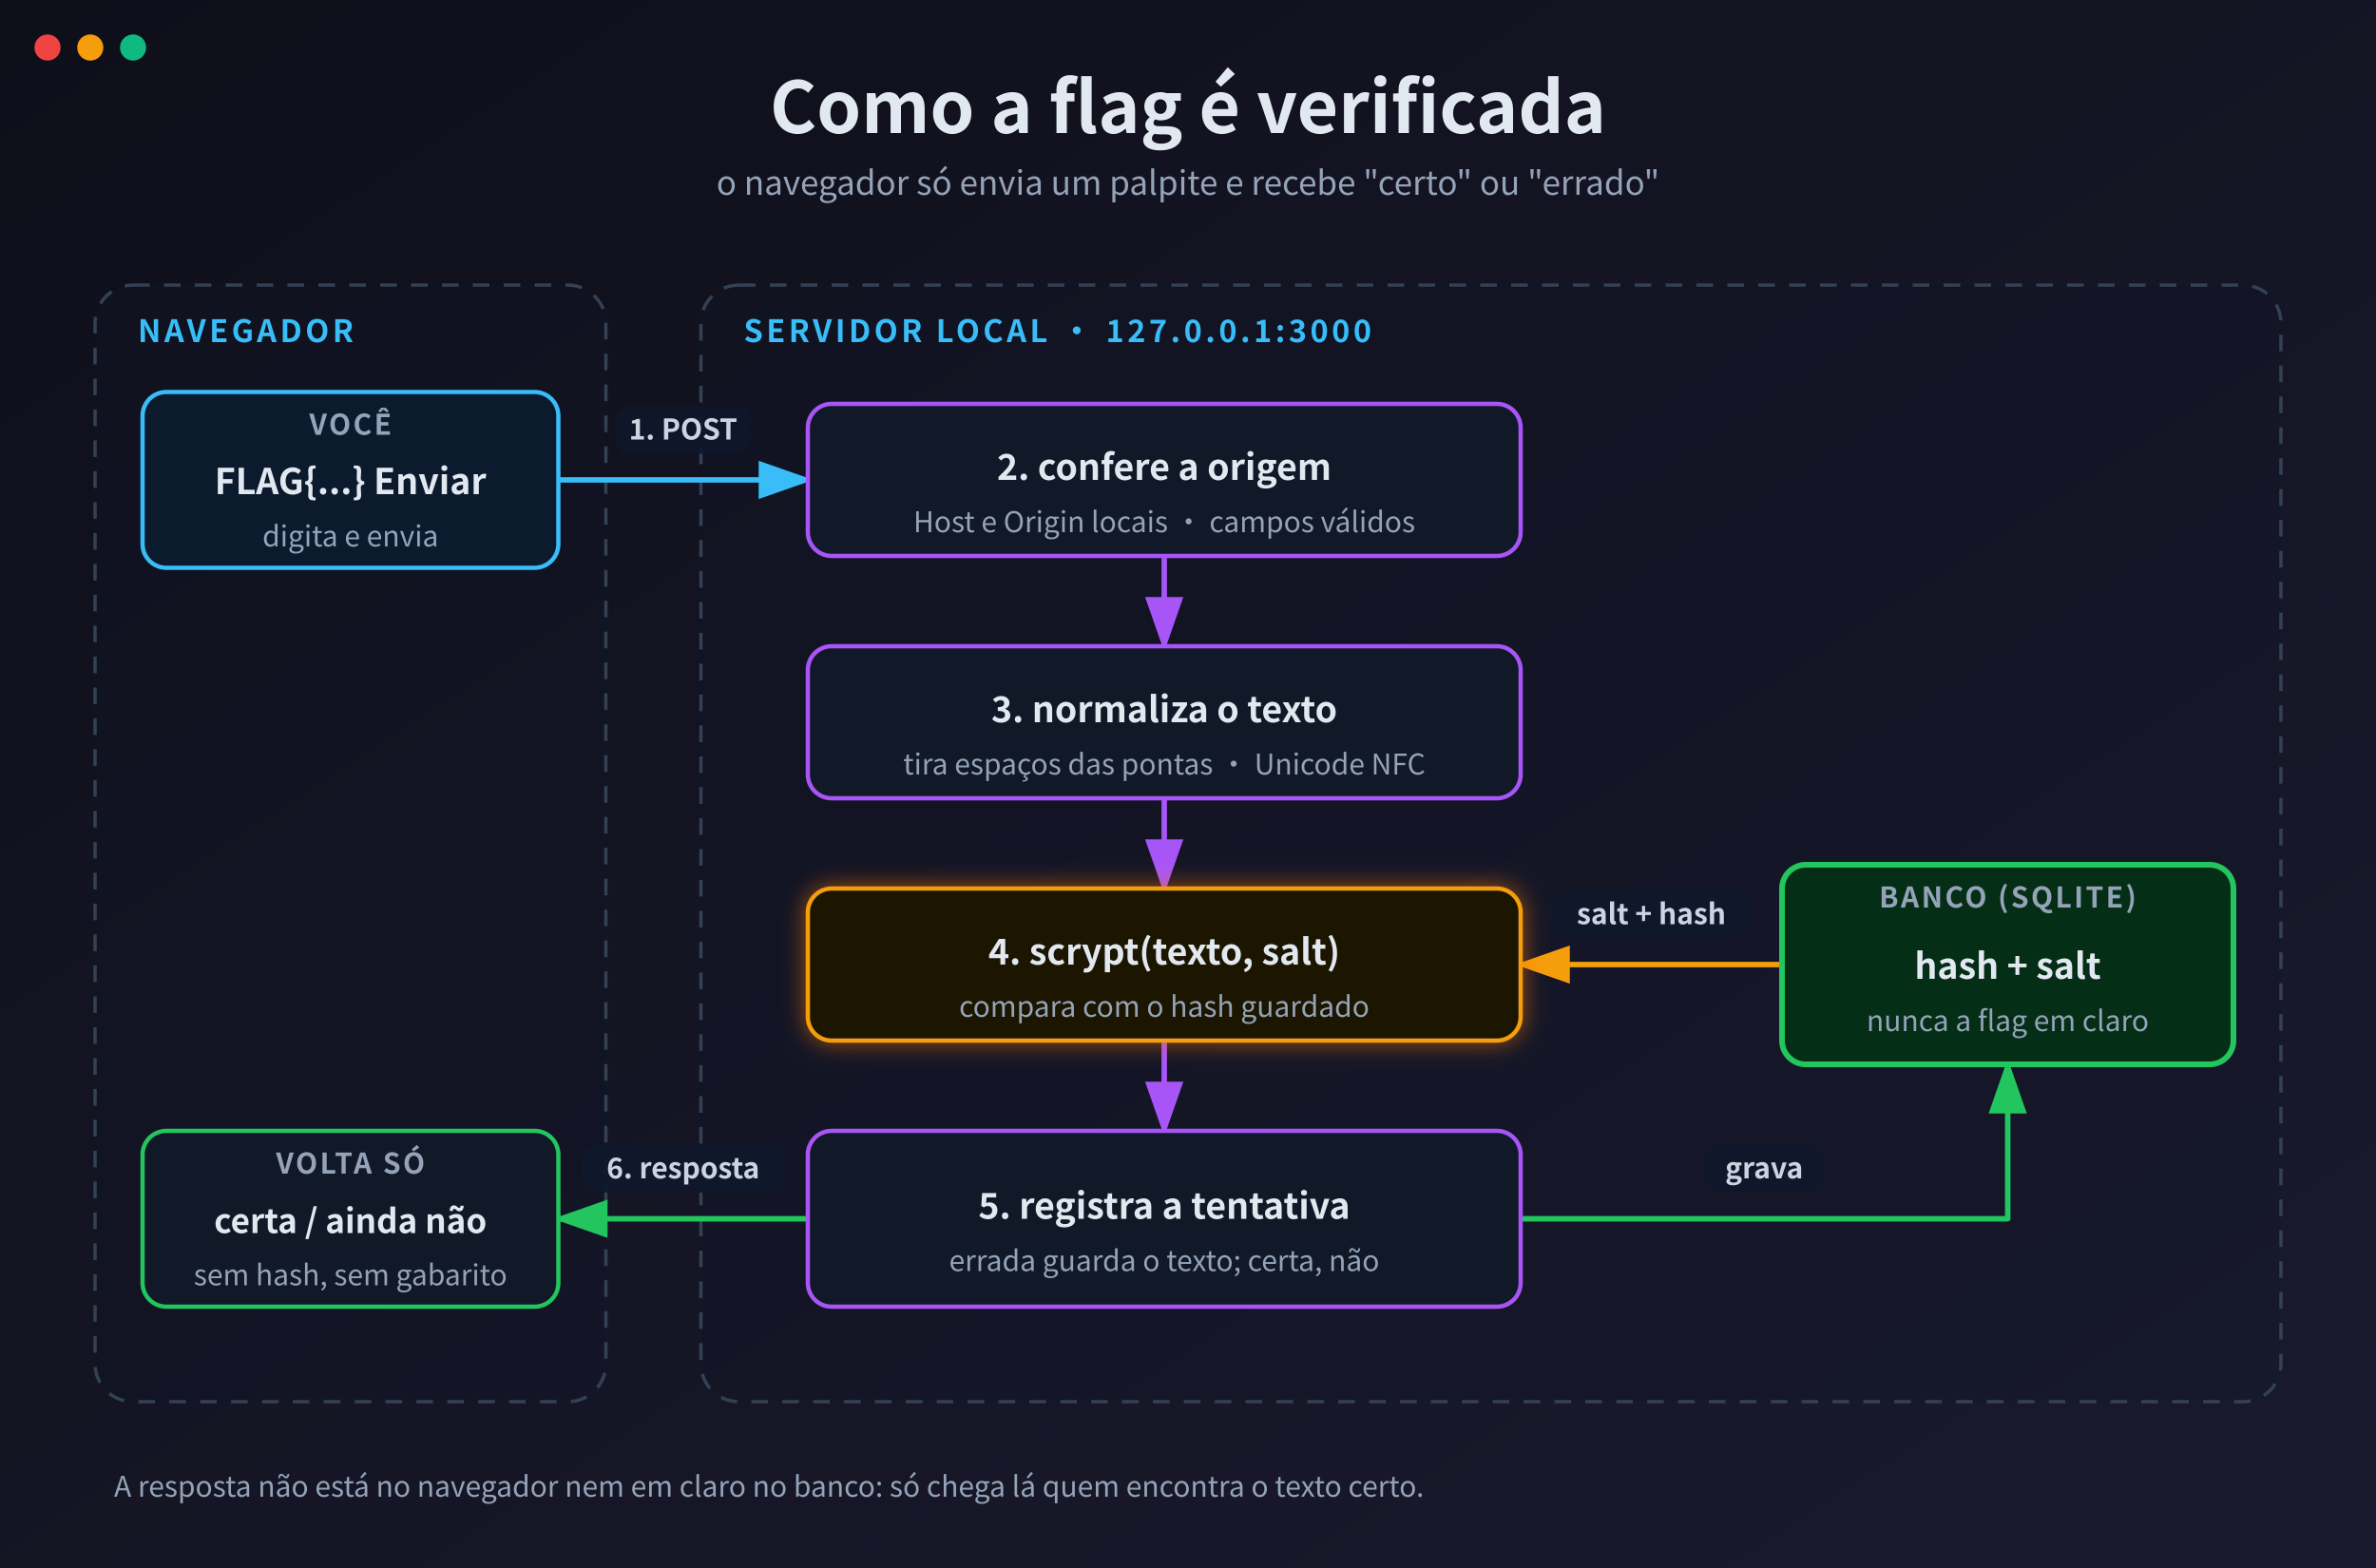
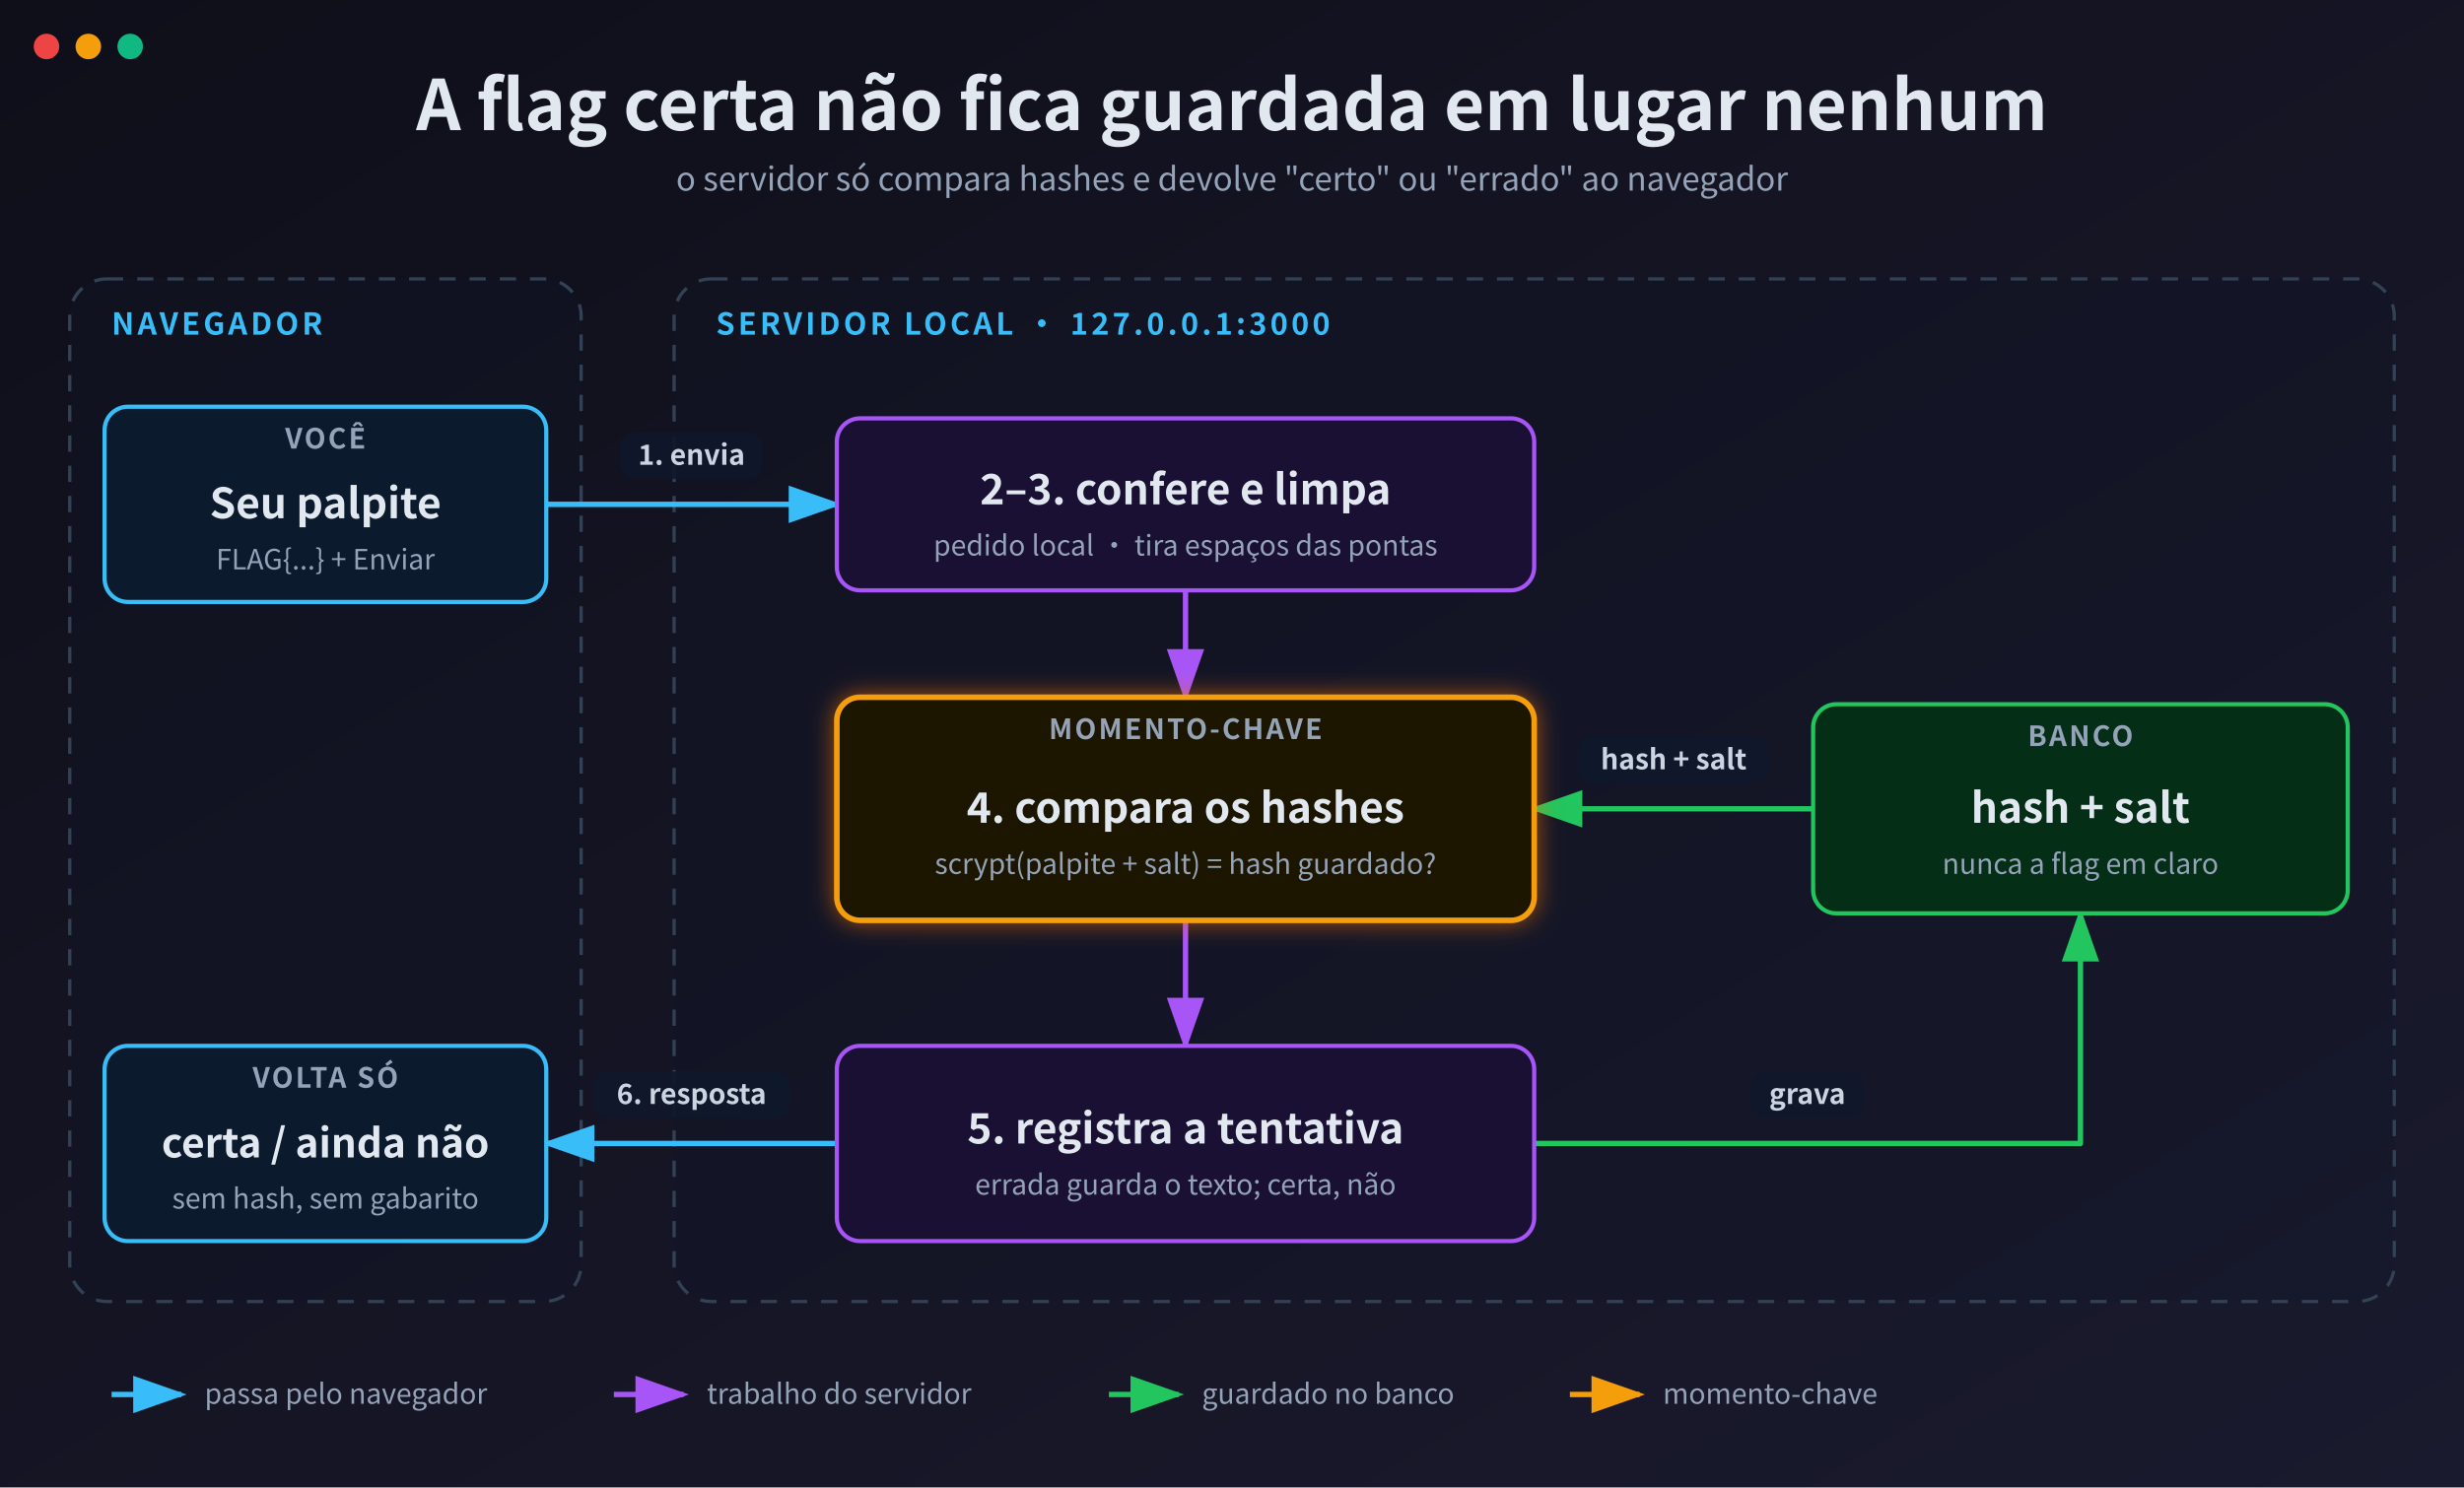
- <svg xmlns="http://www.w3.org/2000/svg" viewBox="0 0 1000 660" width="1000" height="660" data-generator="fireworks-tech-graph" data-schema-version="1" data-text-metrics="heuristic-v1" data-style-id="2" data-visual-theme="Dark Terminal" data-diagram-type="flow" data-motion-scene="" data-semantic-profile="generic" data-semantic-valid="true" data-quality-profile="standard" data-max-bends-per-edge="12" data-max-total-bends="100" data-max-route-stretch="5.0" data-max-bridged-crossings="8" data-min-node-gap="0.0" data-min-container-gutter="0.0" data-min-label-clearance="2.0" data-min-segment-length="0.0">
+ <svg xmlns="http://www.w3.org/2000/svg" viewBox="0 0 1060 640" width="1060" height="640" data-generator="fireworks-tech-graph" data-schema-version="1" data-text-metrics="heuristic-v1" data-style-id="2" data-visual-theme="Dark Terminal" data-diagram-type="architecture" data-motion-scene="" data-semantic-profile="generic" data-semantic-valid="true" data-quality-profile="standard" data-max-bends-per-edge="12" data-max-total-bends="100" data-max-route-stretch="5.0" data-max-bridged-crossings="8" data-min-node-gap="0.0" data-min-container-gutter="0.0" data-min-label-clearance="2.0" data-min-segment-length="0.0">
  <defs>
    <marker id="arrowA" markerWidth="10" markerHeight="7" refX="9" refY="3.5" orient="auto">
      <polygon points="0 0, 10 3.5, 0 7" fill="#a855f7" />
    </marker>
    <marker id="arrowB" markerWidth="10" markerHeight="7" refX="9" refY="3.5" orient="auto">
      <polygon points="0 0, 10 3.5, 0 7" fill="#22c55e" />
    </marker>
    <marker id="arrowC" markerWidth="10" markerHeight="7" refX="9" refY="3.5" orient="auto">
      <polygon points="0 0, 10 3.5, 0 7" fill="#38bdf8" />
    </marker>
    <marker id="arrowE" markerWidth="10" markerHeight="7" refX="9" refY="3.5" orient="auto">
      <polygon points="0 0, 10 3.5, 0 7" fill="#fb7185" />
    </marker>
    <marker id="arrowF" markerWidth="10" markerHeight="7" refX="9" refY="3.5" orient="auto">
      <polygon points="0 0, 10 3.5, 0 7" fill="#f59e0b" />
    </marker>
    <marker id="arrowG" markerWidth="10" markerHeight="7" refX="9" refY="3.5" orient="auto">
      <polygon points="0 0, 10 3.5, 0 7" fill="#f97316" />
    </marker>
    <marker id="arrowH" markerWidth="10" markerHeight="7" refX="9" refY="3.5" orient="auto">
      <polygon points="0 0, 10 3.5, 0 7" fill="#94a3b8" />
    </marker>
    <linearGradient id="terminalGradient" x1="0%" y1="0%" x2="100%" y2="100%">
      <stop offset="0%" stop-color="#0f0f1a" />
      <stop offset="100%" stop-color="#1a1a2e" />
    </linearGradient>
    <filter id="glowBlue" x="-30%" y="-30%" width="160%" height="160%">
      <feDropShadow dx="0" dy="0" stdDeviation="5" flood-color="#3b82f6" flood-opacity="0.65" />
    </filter>
    <filter id="glowPurple" x="-30%" y="-30%" width="160%" height="160%">
      <feDropShadow dx="0" dy="0" stdDeviation="5" flood-color="#a855f7" flood-opacity="0.72" />
    </filter>
    <filter id="glowGreen" x="-30%" y="-30%" width="160%" height="160%">
      <feDropShadow dx="0" dy="0" stdDeviation="5" flood-color="#22c55e" flood-opacity="0.62" />
    </filter>
    <filter id="glowOrange" x="-30%" y="-30%" width="160%" height="160%">
      <feDropShadow dx="0" dy="0" stdDeviation="5" flood-color="#f97316" flood-opacity="0.62" />
    </filter>
    <style>
    text { font-family: 'SF Mono', 'Fira Code', Menlo, 'Noto Sans CJK SC', 'Microsoft YaHei', 'SimHei', monospace; }
    .title { font-size: 30px; font-weight: 700; fill: #e2e8f0; }
    .subtitle { font-size: 14px; font-weight: 500; fill: #94a3b8; }
    .section { font-size: 13px; font-weight: 700; fill: #38bdf8; letter-spacing: 1.4px; }
    .section-sub { font-size: 12px; font-weight: 500; fill: #94a3b8; }
    .node-title { font-weight: 700; fill: #e2e8f0; }
    .node-sub { font-weight: 500; fill: #94a3b8; }
    .node-type { font-size: 12px; font-weight: 700; fill: #94a3b8; letter-spacing: 0.08em; }
    .arrow-label { font-size: 12px; font-weight: 600; fill: #cbd5e1; }
    .legend { font-size: 12px; font-weight: 500; fill: #94a3b8; }
    .footnote { font-size: 12px; font-weight: 500; fill: #94a3b8; }
    .metric-label { font-size: 8.5px; font-weight: 700; fill: #94a3b8; text-transform: uppercase; }
    .metric-value { font-size: 9.5px; font-weight: 700; fill: #e2e8f0; }
    </style>
  </defs>
-   <rect data-graph-role="background" width="1000.0" height="660.0" fill="url(#terminalGradient)" />
+   <rect data-graph-role="background" width="1060.0" height="640.0" fill="url(#terminalGradient)" />
  <circle cx="20.0" cy="20" r="5.5" fill="#ef4444" />
  <circle cx="38.0" cy="20" r="5.5" fill="#f59e0b" />
  <circle cx="56.0" cy="20" r="5.5" fill="#10b981" />
-   <text x="500.0" y="56" text-anchor="middle" class="title">Como a flag é verificada</text>
-   <text x="500.0" y="82" text-anchor="middle" class="subtitle">o navegador só envia um palpite e recebe "certo" ou "errado"</text>
-   <g id="cliente" data-graph-role="container" data-container-id="cliente" data-semantic-role="boundary" data-graph-bounds="40,120,255,590">
-     <rect data-graph-role="container" x="40.0" y="120.0" width="215.0" height="470.0" rx="16.0" fill="rgba(15,23,42,0.28)" stroke="#334155" stroke-width="1.4" stroke-dasharray="7 6" />
-     <text x="58.0" y="144.0" class="section">NAVEGADOR</text>
-     <rect id="cliente-header" data-graph-role="reserved" data-reserved-kind="container-header" x="48" y="126" width="97.86" height="30" fill="none" stroke="none" />
+   <text x="530.0" y="56" text-anchor="middle" class="title">A flag certa não fica guardada em lugar nenhum</text>
+   <text x="530.0" y="82" text-anchor="middle" class="subtitle">o servidor só compara hashes e devolve "certo" ou "errado" ao navegador</text>
+   <g id="nav" data-graph-role="container" data-container-id="nav" data-semantic-role="boundary" data-graph-bounds="30,120,250,560">
+     <rect data-graph-role="container" x="30.0" y="120.0" width="220.0" height="440.0" rx="16.0" fill="rgba(15,23,42,0.28)" stroke="#334155" stroke-width="1.4" stroke-dasharray="7 6" />
+     <text x="48.0" y="144.0" class="section">NAVEGADOR</text>
+     <rect id="nav-header" data-graph-role="reserved" data-reserved-kind="container-header" x="38" y="126" width="97.86" height="30" fill="none" stroke="none" />
  </g>
-   <g id="servidor" data-graph-role="container" data-container-id="servidor" data-semantic-role="boundary" data-graph-bounds="295,120,960,590">
-     <rect data-graph-role="container" x="295.0" y="120.0" width="665.0" height="470.0" rx="16.0" fill="rgba(15,23,42,0.28)" stroke="#334155" stroke-width="1.4" stroke-dasharray="7 6" />
-     <text x="313.0" y="144.0" class="section">SERVIDOR LOCAL · 127.0.0.1:3000</text>
-     <rect id="servidor-header" data-graph-role="reserved" data-reserved-kind="container-header" x="303" y="126" width="238.26" height="30" fill="none" stroke="none" />
+   <g id="srv" data-graph-role="container" data-container-id="srv" data-semantic-role="boundary" data-graph-bounds="290,120,1030,560">
+     <rect data-graph-role="container" x="290.0" y="120.0" width="740.0" height="440.0" rx="16.0" fill="rgba(15,23,42,0.28)" stroke="#334155" stroke-width="1.4" stroke-dasharray="7 6" />
+     <text x="308.0" y="144.0" class="section">SERVIDOR LOCAL · 127.0.0.1:3000</text>
+     <rect id="srv-header" data-graph-role="reserved" data-reserved-kind="container-header" x="298" y="126" width="238.26" height="30" fill="none" stroke="none" />
  </g>
-   <path id="e1-post" data-graph-role="edge" data-edge-id="e1-post" data-source="form" data-target="guarda" data-edge-kind="flow" data-topic-id="" data-flow="read" data-motion-role="" data-motion-stage="" data-motion-order="" data-protocol="" data-via="" data-critical-path-id="" data-critical-hop="" data-critical-hops="" data-critical="false" data-bends="0" data-route-stretch="1.0" data-bridges="" d="M 235,202 L 340,202" fill="none" stroke="#38bdf8" stroke-width="2.3" stroke-linecap="round" stroke-linejoin="round" marker-end="url(#arrowC)" />
-   <path id="e2" data-graph-role="edge" data-edge-id="e2" data-source="guarda" data-target="normaliza" data-edge-kind="flow" data-topic-id="" data-flow="control" data-motion-role="" data-motion-stage="" data-motion-order="" data-protocol="" data-via="" data-critical-path-id="" data-critical-hop="" data-critical-hops="" data-critical="false" data-bends="0" data-route-stretch="1.0" data-bridges="" d="M 490,234 L 490,272" fill="none" stroke="#a855f7" stroke-width="2.3" stroke-linecap="round" stroke-linejoin="round" marker-end="url(#arrowA)" />
-   <path id="e3" data-graph-role="edge" data-edge-id="e3" data-source="normaliza" data-target="scrypt" data-edge-kind="flow" data-topic-id="" data-flow="control" data-motion-role="" data-motion-stage="" data-motion-order="" data-protocol="" data-via="" data-critical-path-id="" data-critical-hop="" data-critical-hops="" data-critical="false" data-bends="0" data-route-stretch="1.0" data-bridges="" d="M 490,336 L 490,374" fill="none" stroke="#a855f7" stroke-width="2.3" stroke-linecap="round" stroke-linejoin="round" marker-end="url(#arrowA)" />
-   <path id="e4" data-graph-role="edge" data-edge-id="e4" data-source="scrypt" data-target="registra" data-edge-kind="flow" data-topic-id="" data-flow="control" data-motion-role="" data-motion-stage="" data-motion-order="" data-protocol="" data-via="" data-critical-path-id="" data-critical-hop="" data-critical-hops="" data-critical="false" data-bends="0" data-route-stretch="1.0" data-bridges="" d="M 490,438 L 490,476" fill="none" stroke="#a855f7" stroke-width="2.3" stroke-linecap="round" stroke-linejoin="round" marker-end="url(#arrowA)" />
-   <path id="e-hash" data-graph-role="edge" data-edge-id="e-hash" data-source="banco" data-target="scrypt" data-edge-kind="flow" data-topic-id="" data-flow="async" data-motion-role="" data-motion-stage="" data-motion-order="" data-protocol="" data-via="" data-critical-path-id="" data-critical-hop="" data-critical-hops="" data-critical="false" data-bends="0" data-route-stretch="1.0" data-bridges="" d="M 750,406 L 640,406" fill="none" stroke="#f59e0b" stroke-width="2.3" stroke-linecap="round" stroke-linejoin="round" marker-end="url(#arrowF)" />
-   <path id="e-grava" data-graph-role="edge" data-edge-id="e-grava" data-source="registra" data-target="banco" data-edge-kind="flow" data-topic-id="" data-flow="write" data-motion-role="" data-motion-stage="" data-motion-order="" data-protocol="" data-via="" data-critical-path-id="" data-critical-hop="" data-critical-hops="" data-critical="false" data-bends="1" data-route-stretch="1.0" data-bridges="" d="M 640,513 L 845,513 L 845,448" fill="none" stroke="#22c55e" stroke-width="2.3" stroke-linecap="round" stroke-linejoin="round" marker-end="url(#arrowB)" />
-   <path id="e6-resp" data-graph-role="edge" data-edge-id="e6-resp" data-source="registra" data-target="resposta" data-edge-kind="flow" data-topic-id="" data-flow="write" data-motion-role="" data-motion-stage="" data-motion-order="" data-protocol="" data-via="" data-critical-path-id="" data-critical-hop="" data-critical-hops="" data-critical="false" data-bends="0" data-route-stretch="1.0" data-bridges="" d="M 340,513 L 235,513" fill="none" stroke="#22c55e" stroke-width="2.3" stroke-linecap="round" stroke-linejoin="round" marker-end="url(#arrowB)" />
-   <g id="node-form" data-graph-role="node" data-node-id="form" data-semantic-role="rect" data-motion-role="" data-motion-stage="" data-motion-order="" data-parent="" data-deployment-id="" data-topic-id="" data-span-id="" data-station-order="" data-status="" data-start-ms="" data-duration-ms="" data-parent-span="" data-graph-bounds="60,165,235,239">
-     <rect x="60.0" y="165.0" width="175.0" height="74.0" rx="10.0" fill="#0c1a2e" stroke="#38bdf8" stroke-width="1.8" />
-     <text x="147.5" y="183.0" text-anchor="middle" class="node-type">VOCÊ</text>
-     <text data-text-role="title" data-full-text="FLAG{...} Enviar" data-text-max-width="151.0" x="147.5" y="208.0" text-anchor="middle" class="node-title" font-size="15.0">FLAG{...} Enviar</text>
-     <text data-text-role="subtitle" data-full-text="digita e envia" data-text-max-width="151.0" x="147.5" y="230.0" text-anchor="middle" class="node-sub" font-size="12">digita e envia</text>
+   <path id="e1" data-graph-role="edge" data-edge-id="e1" data-source="form" data-target="prep" data-edge-kind="flow" data-topic-id="" data-flow="read" data-motion-role="" data-motion-stage="" data-motion-order="" data-protocol="" data-via="" data-critical-path-id="" data-critical-hop="" data-critical-hops="" data-critical="false" data-bends="0" data-route-stretch="1.0" data-bridges="" d="M 235,217 L 360,217" fill="none" stroke="#38bdf8" stroke-width="2.3" stroke-linecap="round" stroke-linejoin="round" marker-end="url(#arrowC)" />
+   <path id="e2" data-graph-role="edge" data-edge-id="e2" data-source="prep" data-target="comp" data-edge-kind="flow" data-topic-id="" data-flow="control" data-motion-role="" data-motion-stage="" data-motion-order="" data-protocol="" data-via="" data-critical-path-id="" data-critical-hop="" data-critical-hops="" data-critical="false" data-bends="0" data-route-stretch="1.0" data-bridges="" d="M 510,254 L 510,300" fill="none" stroke="#a855f7" stroke-width="2.3" stroke-linecap="round" stroke-linejoin="round" marker-end="url(#arrowA)" />
+   <path id="e3" data-graph-role="edge" data-edge-id="e3" data-source="banco" data-target="comp" data-edge-kind="flow" data-topic-id="" data-flow="write" data-motion-role="" data-motion-stage="" data-motion-order="" data-protocol="" data-via="" data-critical-path-id="" data-critical-hop="" data-critical-hops="" data-critical="false" data-bends="0" data-route-stretch="1.0" data-bridges="" d="M 780,348 L 660,348" fill="none" stroke="#22c55e" stroke-width="2.3" stroke-linecap="round" stroke-linejoin="round" marker-end="url(#arrowB)" />
+   <path id="e4" data-graph-role="edge" data-edge-id="e4" data-source="comp" data-target="reg" data-edge-kind="flow" data-topic-id="" data-flow="control" data-motion-role="" data-motion-stage="" data-motion-order="" data-protocol="" data-via="" data-critical-path-id="" data-critical-hop="" data-critical-hops="" data-critical="false" data-bends="0" data-route-stretch="1.0" data-bridges="" d="M 510,396 L 510,450" fill="none" stroke="#a855f7" stroke-width="2.3" stroke-linecap="round" stroke-linejoin="round" marker-end="url(#arrowA)" />
+   <path id="e5" data-graph-role="edge" data-edge-id="e5" data-source="reg" data-target="banco" data-edge-kind="flow" data-topic-id="" data-flow="write" data-motion-role="" data-motion-stage="" data-motion-order="" data-protocol="" data-via="" data-critical-path-id="" data-critical-hop="" data-critical-hops="" data-critical="false" data-bends="1" data-route-stretch="1.0" data-bridges="" d="M 660,492 L 895,492 L 895,393" fill="none" stroke="#22c55e" stroke-width="2.3" stroke-linecap="round" stroke-linejoin="round" marker-end="url(#arrowB)" />
+   <path id="e6" data-graph-role="edge" data-edge-id="e6" data-source="reg" data-target="resp" data-edge-kind="flow" data-topic-id="" data-flow="read" data-motion-role="" data-motion-stage="" data-motion-order="" data-protocol="" data-via="" data-critical-path-id="" data-critical-hop="" data-critical-hops="" data-critical="false" data-bends="0" data-route-stretch="1.0" data-bridges="" d="M 360,492 L 235,492" fill="none" stroke="#38bdf8" stroke-width="2.3" stroke-linecap="round" stroke-linejoin="round" marker-end="url(#arrowC)" />
+   <g id="node-form" data-graph-role="node" data-node-id="form" data-semantic-role="rect" data-motion-role="" data-motion-stage="" data-motion-order="" data-parent="" data-deployment-id="" data-topic-id="" data-span-id="" data-station-order="" data-status="" data-start-ms="" data-duration-ms="" data-parent-span="" data-graph-bounds="45,175,235,259">
+     <rect x="45.0" y="175.0" width="190.0" height="84.0" rx="10.0" fill="#0c1a2e" stroke="#38bdf8" stroke-width="1.8" />
+     <text x="140.0" y="193.0" text-anchor="middle" class="node-type">VOCÊ</text>
+     <text data-text-role="title" data-full-text="Seu palpite" data-text-max-width="166.0" x="140.0" y="223.0" text-anchor="middle" class="node-title" font-size="18">Seu palpite</text>
+     <text data-text-role="subtitle" data-full-text="FLAG{...} + Enviar" data-text-max-width="166.0" x="140.0" y="245.0" text-anchor="middle" class="node-sub" font-size="12">FLAG{...} + Enviar</text>
  </g>
-   <g id="node-resposta" data-graph-role="node" data-node-id="resposta" data-semantic-role="rect" data-motion-role="" data-motion-stage="" data-motion-order="" data-parent="" data-deployment-id="" data-topic-id="" data-span-id="" data-station-order="" data-status="" data-start-ms="" data-duration-ms="" data-parent-span="" data-graph-bounds="60,476,235,550">
-     <rect x="60.0" y="476.0" width="175.0" height="74.0" rx="10.0" fill="#111827" stroke="#22c55e" stroke-width="1.8" />
-     <text x="147.5" y="494.0" text-anchor="middle" class="node-type">VOLTA SÓ</text>
-     <text data-text-role="title" data-full-text="certa / ainda não" data-text-max-width="151.0" x="147.5" y="519.0" text-anchor="middle" class="node-title" font-size="14.0">certa / ainda não</text>
-     <text data-text-role="subtitle" data-full-text="sem hash, sem gabarito" data-text-max-width="151.0" x="147.5" y="541.0" text-anchor="middle" class="node-sub" font-size="12">sem hash, sem gabarito</text>
+   <g id="node-resp" data-graph-role="node" data-node-id="resp" data-semantic-role="rect" data-motion-role="" data-motion-stage="" data-motion-order="" data-parent="" data-deployment-id="" data-topic-id="" data-span-id="" data-station-order="" data-status="" data-start-ms="" data-duration-ms="" data-parent-span="" data-graph-bounds="45,450,235,534">
+     <rect x="45.0" y="450.0" width="190.0" height="84.0" rx="10.0" fill="#0c1a2e" stroke="#38bdf8" stroke-width="1.8" />
+     <text x="140.0" y="468.0" text-anchor="middle" class="node-type">VOLTA SÓ</text>
+     <text data-text-role="title" data-full-text="certa / ainda não" data-text-max-width="166.0" x="140.0" y="498.0" text-anchor="middle" class="node-title" font-size="17.19">certa / ainda não</text>
+     <text data-text-role="subtitle" data-full-text="sem hash, sem gabarito" data-text-max-width="166.0" x="140.0" y="520.0" text-anchor="middle" class="node-sub" font-size="12">sem hash, sem gabarito</text>
  </g>
-   <g id="node-guarda" data-graph-role="node" data-node-id="guarda" data-semantic-role="rect" data-motion-role="" data-motion-stage="" data-motion-order="" data-parent="" data-deployment-id="" data-topic-id="" data-span-id="" data-station-order="" data-status="" data-start-ms="" data-duration-ms="" data-parent-span="" data-graph-bounds="340,170,640,234">
-     <rect x="340.0" y="170.0" width="300.0" height="64.0" rx="10.0" fill="#111827" stroke="#a855f7" stroke-width="1.8" />
-     <text data-text-role="title" data-full-text="2. confere a origem" data-text-max-width="276.0" x="490.0" y="202.0" text-anchor="middle" class="node-title" font-size="15.0">2. confere a origem</text>
-     <text data-text-role="subtitle" data-full-text="Host e Origin locais · campos válidos" data-text-max-width="276.0" x="490.0" y="224.0" text-anchor="middle" class="node-sub" font-size="12">Host e Origin locais · campos válidos</text>
+   <g id="node-prep" data-graph-role="node" data-node-id="prep" data-semantic-role="rect" data-motion-role="" data-motion-stage="" data-motion-order="" data-parent="" data-deployment-id="" data-topic-id="" data-span-id="" data-station-order="" data-status="" data-start-ms="" data-duration-ms="" data-parent-span="" data-graph-bounds="360,180,660,254">
+     <rect x="360.0" y="180.0" width="300.0" height="74.0" rx="10.0" fill="#1a1033" stroke="#a855f7" stroke-width="1.8" />
+     <text data-text-role="title" data-full-text="2–3. confere e limpa" data-text-max-width="276.0" x="510.0" y="217.0" text-anchor="middle" class="node-title" font-size="18">2–3. confere e limpa</text>
+     <text data-text-role="subtitle" data-full-text="pedido local · tira espaços das pontas" data-text-max-width="276.0" x="510.0" y="239.0" text-anchor="middle" class="node-sub" font-size="12">pedido local · tira espaços das pontas</text>
  </g>
-   <g id="node-normaliza" data-graph-role="node" data-node-id="normaliza" data-semantic-role="rect" data-motion-role="" data-motion-stage="" data-motion-order="" data-parent="" data-deployment-id="" data-topic-id="" data-span-id="" data-station-order="" data-status="" data-start-ms="" data-duration-ms="" data-parent-span="" data-graph-bounds="340,272,640,336">
-     <rect x="340.0" y="272.0" width="300.0" height="64.0" rx="10.0" fill="#111827" stroke="#a855f7" stroke-width="1.8" />
-     <text data-text-role="title" data-full-text="3. normaliza o texto" data-text-max-width="276.0" x="490.0" y="304.0" text-anchor="middle" class="node-title" font-size="15.0">3. normaliza o texto</text>
-     <text data-text-role="subtitle" data-full-text="tira espaços das pontas · Unicode NFC" data-text-max-width="276.0" x="490.0" y="326.0" text-anchor="middle" class="node-sub" font-size="12">tira espaços das pontas · Unicode NFC</text>
+   <g id="node-comp" data-graph-role="node" data-node-id="comp" data-semantic-role="rect" data-motion-role="" data-motion-stage="" data-motion-order="" data-parent="" data-deployment-id="" data-topic-id="" data-span-id="" data-station-order="" data-status="" data-start-ms="" data-duration-ms="" data-parent-span="" data-graph-bounds="360,300,660,396">
+     <rect x="360.0" y="300.0" width="300.0" height="96.0" rx="10.0" fill="#1c1405" stroke="#f59e0b" stroke-width="2.4" filter="url(#glowOrange)" />
+     <text x="510.0" y="318.0" text-anchor="middle" class="node-type">MOMENTO-CHAVE</text>
+     <text data-text-role="title" data-full-text="4. compara os hashes" data-text-max-width="276.0" x="510.0" y="354.0" text-anchor="middle" class="node-title" font-size="18">4. compara os hashes</text>
+     <text data-text-role="subtitle" data-full-text="scrypt(palpite + salt) = hash guardado?" data-text-max-width="276.0" x="510.0" y="376.0" text-anchor="middle" class="node-sub" font-size="12">scrypt(palpite + salt) = hash guardado?</text>
  </g>
-   <g id="node-scrypt" data-graph-role="node" data-node-id="scrypt" data-semantic-role="rect" data-motion-role="" data-motion-stage="" data-motion-order="" data-parent="" data-deployment-id="" data-topic-id="" data-span-id="" data-station-order="" data-status="" data-start-ms="" data-duration-ms="" data-parent-span="" data-graph-bounds="340,374,640,438">
-     <rect x="340.0" y="374.0" width="300.0" height="64.0" rx="10.0" fill="#1c1405" stroke="#f59e0b" stroke-width="1.8" filter="url(#glowOrange)" />
-     <text data-text-role="title" data-full-text="4. scrypt(texto, salt)" data-text-max-width="276.0" x="490.0" y="406.0" text-anchor="middle" class="node-title" font-size="15.0">4. scrypt(texto, salt)</text>
-     <text data-text-role="subtitle" data-full-text="compara com o hash guardado" data-text-max-width="276.0" x="490.0" y="428.0" text-anchor="middle" class="node-sub" font-size="12">compara com o hash guardado</text>
+   <g id="node-reg" data-graph-role="node" data-node-id="reg" data-semantic-role="rect" data-motion-role="" data-motion-stage="" data-motion-order="" data-parent="" data-deployment-id="" data-topic-id="" data-span-id="" data-station-order="" data-status="" data-start-ms="" data-duration-ms="" data-parent-span="" data-graph-bounds="360,450,660,534">
+     <rect x="360.0" y="450.0" width="300.0" height="84.0" rx="10.0" fill="#1a1033" stroke="#a855f7" stroke-width="1.8" />
+     <text data-text-role="title" data-full-text="5. registra a tentativa" data-text-max-width="276.0" x="510.0" y="492.0" text-anchor="middle" class="node-title" font-size="18">5. registra a tentativa</text>
+     <text data-text-role="subtitle" data-full-text="errada guarda o texto; certa, não" data-text-max-width="276.0" x="510.0" y="514.0" text-anchor="middle" class="node-sub" font-size="12">errada guarda o texto; certa, não</text>
  </g>
-   <g id="node-registra" data-graph-role="node" data-node-id="registra" data-semantic-role="rect" data-motion-role="" data-motion-stage="" data-motion-order="" data-parent="" data-deployment-id="" data-topic-id="" data-span-id="" data-station-order="" data-status="" data-start-ms="" data-duration-ms="" data-parent-span="" data-graph-bounds="340,476,640,550">
-     <rect x="340.0" y="476.0" width="300.0" height="74.0" rx="10.0" fill="#111827" stroke="#a855f7" stroke-width="1.8" />
-     <text data-text-role="title" data-full-text="5. registra a tentativa" data-text-max-width="276.0" x="490.0" y="513.0" text-anchor="middle" class="node-title" font-size="15.0">5. registra a tentativa</text>
-     <text data-text-role="subtitle" data-full-text="errada guarda o texto; certa, não" data-text-max-width="276.0" x="490.0" y="535.0" text-anchor="middle" class="node-sub" font-size="12">errada guarda o texto; certa, não</text>
+   <g id="node-banco" data-graph-role="node" data-node-id="banco" data-semantic-role="rect" data-motion-role="" data-motion-stage="" data-motion-order="" data-parent="" data-deployment-id="" data-topic-id="" data-span-id="" data-station-order="" data-status="" data-start-ms="" data-duration-ms="" data-parent-span="" data-graph-bounds="780,303,1010,393">
+     <rect x="780.0" y="303.0" width="230.0" height="90.0" rx="10.0" fill="#052e16" stroke="#22c55e" stroke-width="1.8" />
+     <text x="895.0" y="321.0" text-anchor="middle" class="node-type">BANCO</text>
+     <text data-text-role="title" data-full-text="hash + salt" data-text-max-width="206.0" x="895.0" y="354.0" text-anchor="middle" class="node-title" font-size="18">hash + salt</text>
+     <text data-text-role="subtitle" data-full-text="nunca a flag em claro" data-text-max-width="206.0" x="895.0" y="376.0" text-anchor="middle" class="node-sub" font-size="12">nunca a flag em claro</text>
  </g>
-   <g id="node-banco" data-graph-role="node" data-node-id="banco" data-semantic-role="rect" data-motion-role="" data-motion-stage="" data-motion-order="" data-parent="" data-deployment-id="" data-topic-id="" data-span-id="" data-station-order="" data-status="" data-start-ms="" data-duration-ms="" data-parent-span="" data-graph-bounds="750,364,940,448">
-     <rect x="750.0" y="364.0" width="190.0" height="84.0" rx="10.0" fill="#052e16" stroke="#22c55e" stroke-width="2.4" />
-     <text x="845.0" y="382.0" text-anchor="middle" class="node-type">BANCO (SQLITE)</text>
-     <text data-text-role="title" data-full-text="hash + salt" data-text-max-width="166.0" x="845.0" y="412.0" text-anchor="middle" class="node-title" font-size="15.0">hash + salt</text>
-     <text data-text-role="subtitle" data-full-text="nunca a flag em claro" data-text-max-width="166.0" x="845.0" y="434.0" text-anchor="middle" class="node-sub" font-size="12">nunca a flag em claro</text>
+   <g id="e1-label" data-graph-role="label" data-owner="e1" data-graph-bounds="267.1,186,327.9,206">
+     <rect x="267.1" y="186.0" width="60.8" height="20" rx="6" fill="#0f172a" opacity="0.92" />
+     <text x="297.5" y="200.0" text-anchor="middle" class="arrow-label">1. envia</text>
  </g>
-   <g id="e1-post-label" data-graph-role="label" data-owner="e1-post" data-graph-bounds="259.02,171,315.98,191">
-     <rect x="259.02" y="171.0" width="56.96" height="20" rx="6" fill="#0f172a" opacity="0.92" />
-     <text x="287.5" y="185.0" text-anchor="middle" class="arrow-label">1. POST</text>
+   <g id="e3-label" data-graph-role="label" data-owner="e3" data-graph-bounds="678.92,317,761.08,337">
+     <rect x="678.92" y="317.0" width="82.16" height="20" rx="6" fill="#0f172a" opacity="0.92" />
+     <text x="720.0" y="331.0" text-anchor="middle" class="arrow-label">hash + salt</text>
  </g>
-   <g id="e-hash-label" data-graph-role="label" data-owner="e-hash" data-graph-bounds="653.92,375,736.08,395">
-     <rect x="653.92" y="375.0" width="82.16" height="20" rx="6" fill="#0f172a" opacity="0.92" />
-     <text x="695.0" y="389.0" text-anchor="middle" class="arrow-label">salt + hash</text>
+   <g id="e5-label" data-graph-role="label" data-owner="e5" data-graph-bounds="753.1,461,801.9,481">
+     <rect x="753.1" y="461.0" width="48.8" height="20" rx="6" fill="#0f172a" opacity="0.92" />
+     <text x="777.5" y="475.0" text-anchor="middle" class="arrow-label">grava</text>
  </g>
-   <g id="e-grava-label" data-graph-role="label" data-owner="e-grava" data-graph-bounds="718.1,482,766.9,502">
-     <rect x="718.1" y="482.0" width="48.8" height="20" rx="6" fill="#0f172a" opacity="0.92" />
-     <text x="742.5" y="496.0" text-anchor="middle" class="arrow-label">grava</text>
+   <g id="e6-label" data-graph-role="label" data-owner="e6" data-graph-bounds="255.1,461,339.9,481">
+     <rect x="255.1" y="461.0" width="84.8" height="20" rx="6" fill="#0f172a" opacity="0.92" />
+     <text x="297.5" y="475.0" text-anchor="middle" class="arrow-label">6. resposta</text>
  </g>
-   <g id="e6-resp-label" data-graph-role="label" data-owner="e6-resp" data-graph-bounds="245.1,482,329.9,502">
-     <rect x="245.1" y="482.0" width="84.8" height="20" rx="6" fill="#0f172a" opacity="0.92" />
-     <text x="287.5" y="496.0" text-anchor="middle" class="arrow-label">6. resposta</text>
-   </g>
-   <g id="footer" data-graph-role="reserved" data-graph-bounds="48,618,720,634">
-     <text x="48.0" y="630.0" class="footnote">A resposta não está no navegador nem em claro no banco: só chega lá quem encontra o texto certo.</text>
+   <g id="legend" data-graph-role="legend">
+     <rect id="legend-zone" data-graph-role="reserved" data-reserved-kind="legend" x="38" y="586" width="805.12" height="46" rx="10" fill="none" stroke="none" />
+     <line data-graph-role="decoration" x1="48.0" y1="600.0" x2="78.0" y2="600.0" stroke="#38bdf8" stroke-width="2.3" marker-end="url(#arrowC)" />
+     <text data-graph-role="decoration" x="88.0" y="604.0" class="legend">passa pelo navegador    </text>
+     <line data-graph-role="decoration" x1="264.08" y1="600.0" x2="294.08" y2="600.0" stroke="#a855f7" stroke-width="2.3" marker-end="url(#arrowA)" />
+     <text data-graph-role="decoration" x="304.08" y="604.0" class="legend">trabalho do servidor    </text>
+     <line data-graph-role="decoration" x1="477.04" y1="600.0" x2="507.04" y2="600.0" stroke="#22c55e" stroke-width="2.3" marker-end="url(#arrowB)" />
+     <text data-graph-role="decoration" x="517.04" y="604.0" class="legend">guardado no banco    </text>
+     <line data-graph-role="decoration" x1="675.36" y1="600.0" x2="705.36" y2="600.0" stroke="#f59e0b" stroke-width="2.3" marker-end="url(#arrowF)" />
+     <text data-graph-role="decoration" x="715.36" y="604.0" class="legend">momento-chave    </text>
  </g>
</svg>
